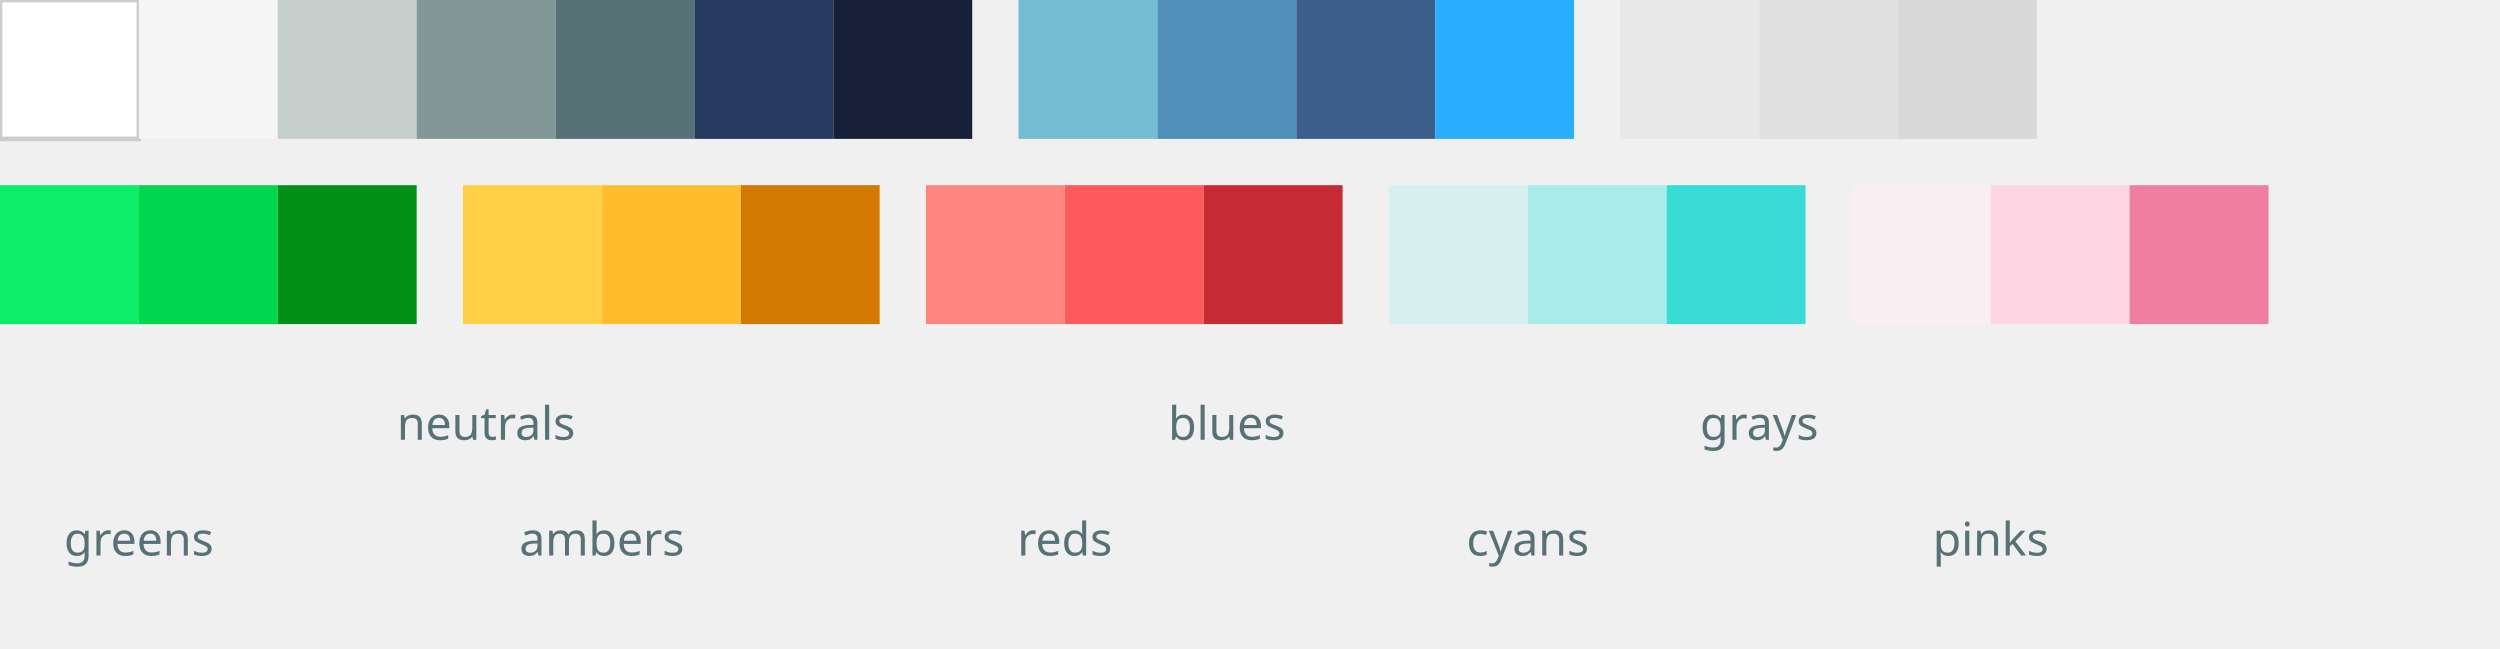
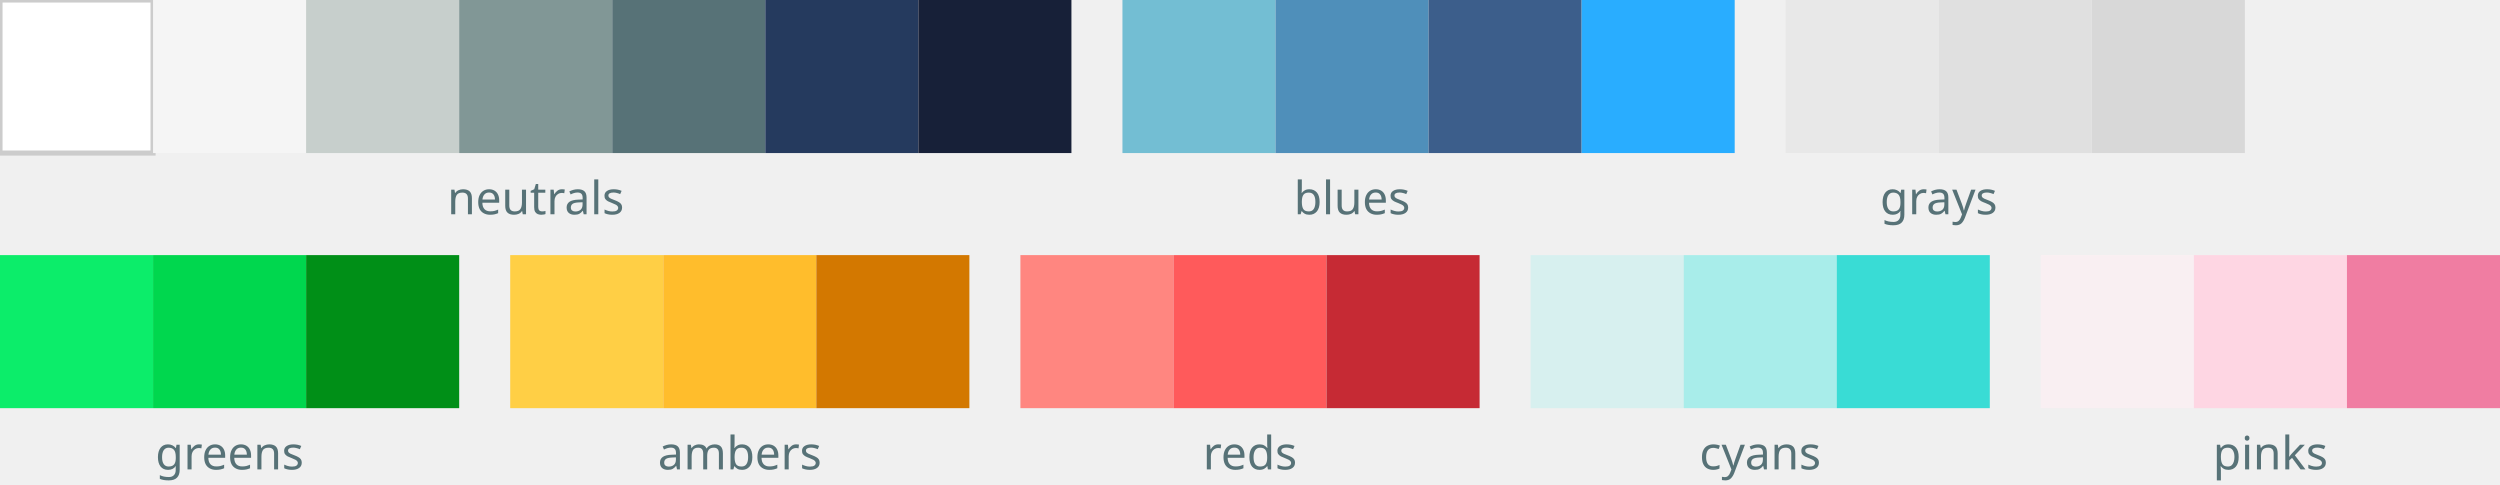
- <svg xmlns="http://www.w3.org/2000/svg" viewBox="0 0 540 140">
+ <svg xmlns="http://www.w3.org/2000/svg" viewBox="0 0 490 95">
  <rect x="0" y="0" width="30" height="30" fill="#ffffff" stroke="#ccc" stroke-width="1" />
  <rect x="30" y="0" width="30" height="30" fill="#f5f5f5" />
  <rect x="60" y="0" width="30" height="30" fill="#c7cfcc" />
  <rect x="90" y="0" width="30" height="30" fill="#819796" />
  <rect x="120" y="0" width="30" height="30" fill="#577277" />
  <rect x="150" y="0" width="30" height="30" fill="#253a5e" />
  <rect x="180" y="0" width="30" height="30" fill="#172038" />
+   <text x="105" y="42" font-family="system-ui,sans-serif" font-size="9" fill="#577277" text-anchor="middle">neutrals</text>
  <rect x="220" y="0" width="30" height="30" fill="#73bed3" />
  <rect x="250" y="0" width="30" height="30" fill="#4f8fba" />
  <rect x="280" y="0" width="30" height="30" fill="#3c5e8b" />
  <rect x="310" y="0" width="30" height="30" fill="#29adff" />
+   <text x="265" y="42" font-family="system-ui,sans-serif" font-size="9" fill="#577277" text-anchor="middle">blues</text>
  <rect x="350" y="0" width="30" height="30" fill="#e8e8e8" />
  <rect x="380" y="0" width="30" height="30" fill="#e0e0e0" />
  <rect x="410" y="0" width="30" height="30" fill="#d8d8d8" />
-   <rect x="0" y="40" width="30" height="30" fill="#0ced6a" />
-   <rect x="30" y="40" width="30" height="30" fill="#00d74e" />
-   <rect x="60" y="40" width="30" height="30" fill="#008f17" />
-   <rect x="100" y="40" width="30" height="30" fill="#ffcf45" />
-   <rect x="130" y="40" width="30" height="30" fill="#ffbd2c" />
-   <rect x="160" y="40" width="30" height="30" fill="#d37800" />
-   <rect x="200" y="40" width="30" height="30" fill="#ff8680" />
-   <rect x="230" y="40" width="30" height="30" fill="#ff5a5b" />
-   <rect x="260" y="40" width="30" height="30" fill="#c62a34" />
-   <rect x="300" y="40" width="30" height="30" fill="#d7f0ef" />
-   <rect x="330" y="40" width="30" height="30" fill="#a8edea" />
-   <rect x="360" y="40" width="30" height="30" fill="#39dcd5" />
-   <rect x="400" y="40" width="30" height="30" fill="#f9eff2" />
-   <rect x="430" y="40" width="30" height="30" fill="#fed6e3" />
-   <rect x="460" y="40" width="30" height="30" fill="#f07da2" />
-   <text x="105" y="95" font-family="system-ui,sans-serif" font-size="10" fill="#577277" text-anchor="middle">neutrals</text>
-   <text x="265" y="95" font-family="system-ui,sans-serif" font-size="10" fill="#577277" text-anchor="middle">blues</text>
-   <text x="380" y="95" font-family="system-ui,sans-serif" font-size="10" fill="#577277" text-anchor="middle">grays</text>
-   <text x="30" y="120" font-family="system-ui,sans-serif" font-size="10" fill="#577277" text-anchor="middle">greens</text>
-   <text x="130" y="120" font-family="system-ui,sans-serif" font-size="10" fill="#577277" text-anchor="middle">ambers</text>
-   <text x="230" y="120" font-family="system-ui,sans-serif" font-size="10" fill="#577277" text-anchor="middle">reds</text>
-   <text x="330" y="120" font-family="system-ui,sans-serif" font-size="10" fill="#577277" text-anchor="middle">cyans</text>
-   <text x="430" y="120" font-family="system-ui,sans-serif" font-size="10" fill="#577277" text-anchor="middle">pinks</text>
+   <text x="380" y="42" font-family="system-ui,sans-serif" font-size="9" fill="#577277" text-anchor="middle">grays</text>
+   <rect x="0" y="50" width="30" height="30" fill="#0ced6a" />
+   <rect x="30" y="50" width="30" height="30" fill="#00d74e" />
+   <rect x="60" y="50" width="30" height="30" fill="#008f17" />
+   <text x="45" y="92" font-family="system-ui,sans-serif" font-size="9" fill="#577277" text-anchor="middle">greens</text>
+   <rect x="100" y="50" width="30" height="30" fill="#ffcf45" />
+   <rect x="130" y="50" width="30" height="30" fill="#ffbd2c" />
+   <rect x="160" y="50" width="30" height="30" fill="#d37800" />
+   <text x="145" y="92" font-family="system-ui,sans-serif" font-size="9" fill="#577277" text-anchor="middle">ambers</text>
+   <rect x="200" y="50" width="30" height="30" fill="#ff8680" />
+   <rect x="230" y="50" width="30" height="30" fill="#ff5a5b" />
+   <rect x="260" y="50" width="30" height="30" fill="#c62a34" />
+   <text x="245" y="92" font-family="system-ui,sans-serif" font-size="9" fill="#577277" text-anchor="middle">reds</text>
+   <rect x="300" y="50" width="30" height="30" fill="#d7f0ef" />
+   <rect x="330" y="50" width="30" height="30" fill="#a8edea" />
+   <rect x="360" y="50" width="30" height="30" fill="#39dcd5" />
+   <text x="345" y="92" font-family="system-ui,sans-serif" font-size="9" fill="#577277" text-anchor="middle">cyans</text>
+   <rect x="400" y="50" width="30" height="30" fill="#f9eff2" />
+   <rect x="430" y="50" width="30" height="30" fill="#fed6e3" />
+   <rect x="460" y="50" width="30" height="30" fill="#f07da2" />
+   <text x="445" y="92" font-family="system-ui,sans-serif" font-size="9" fill="#577277" text-anchor="middle">pinks</text>
</svg>
